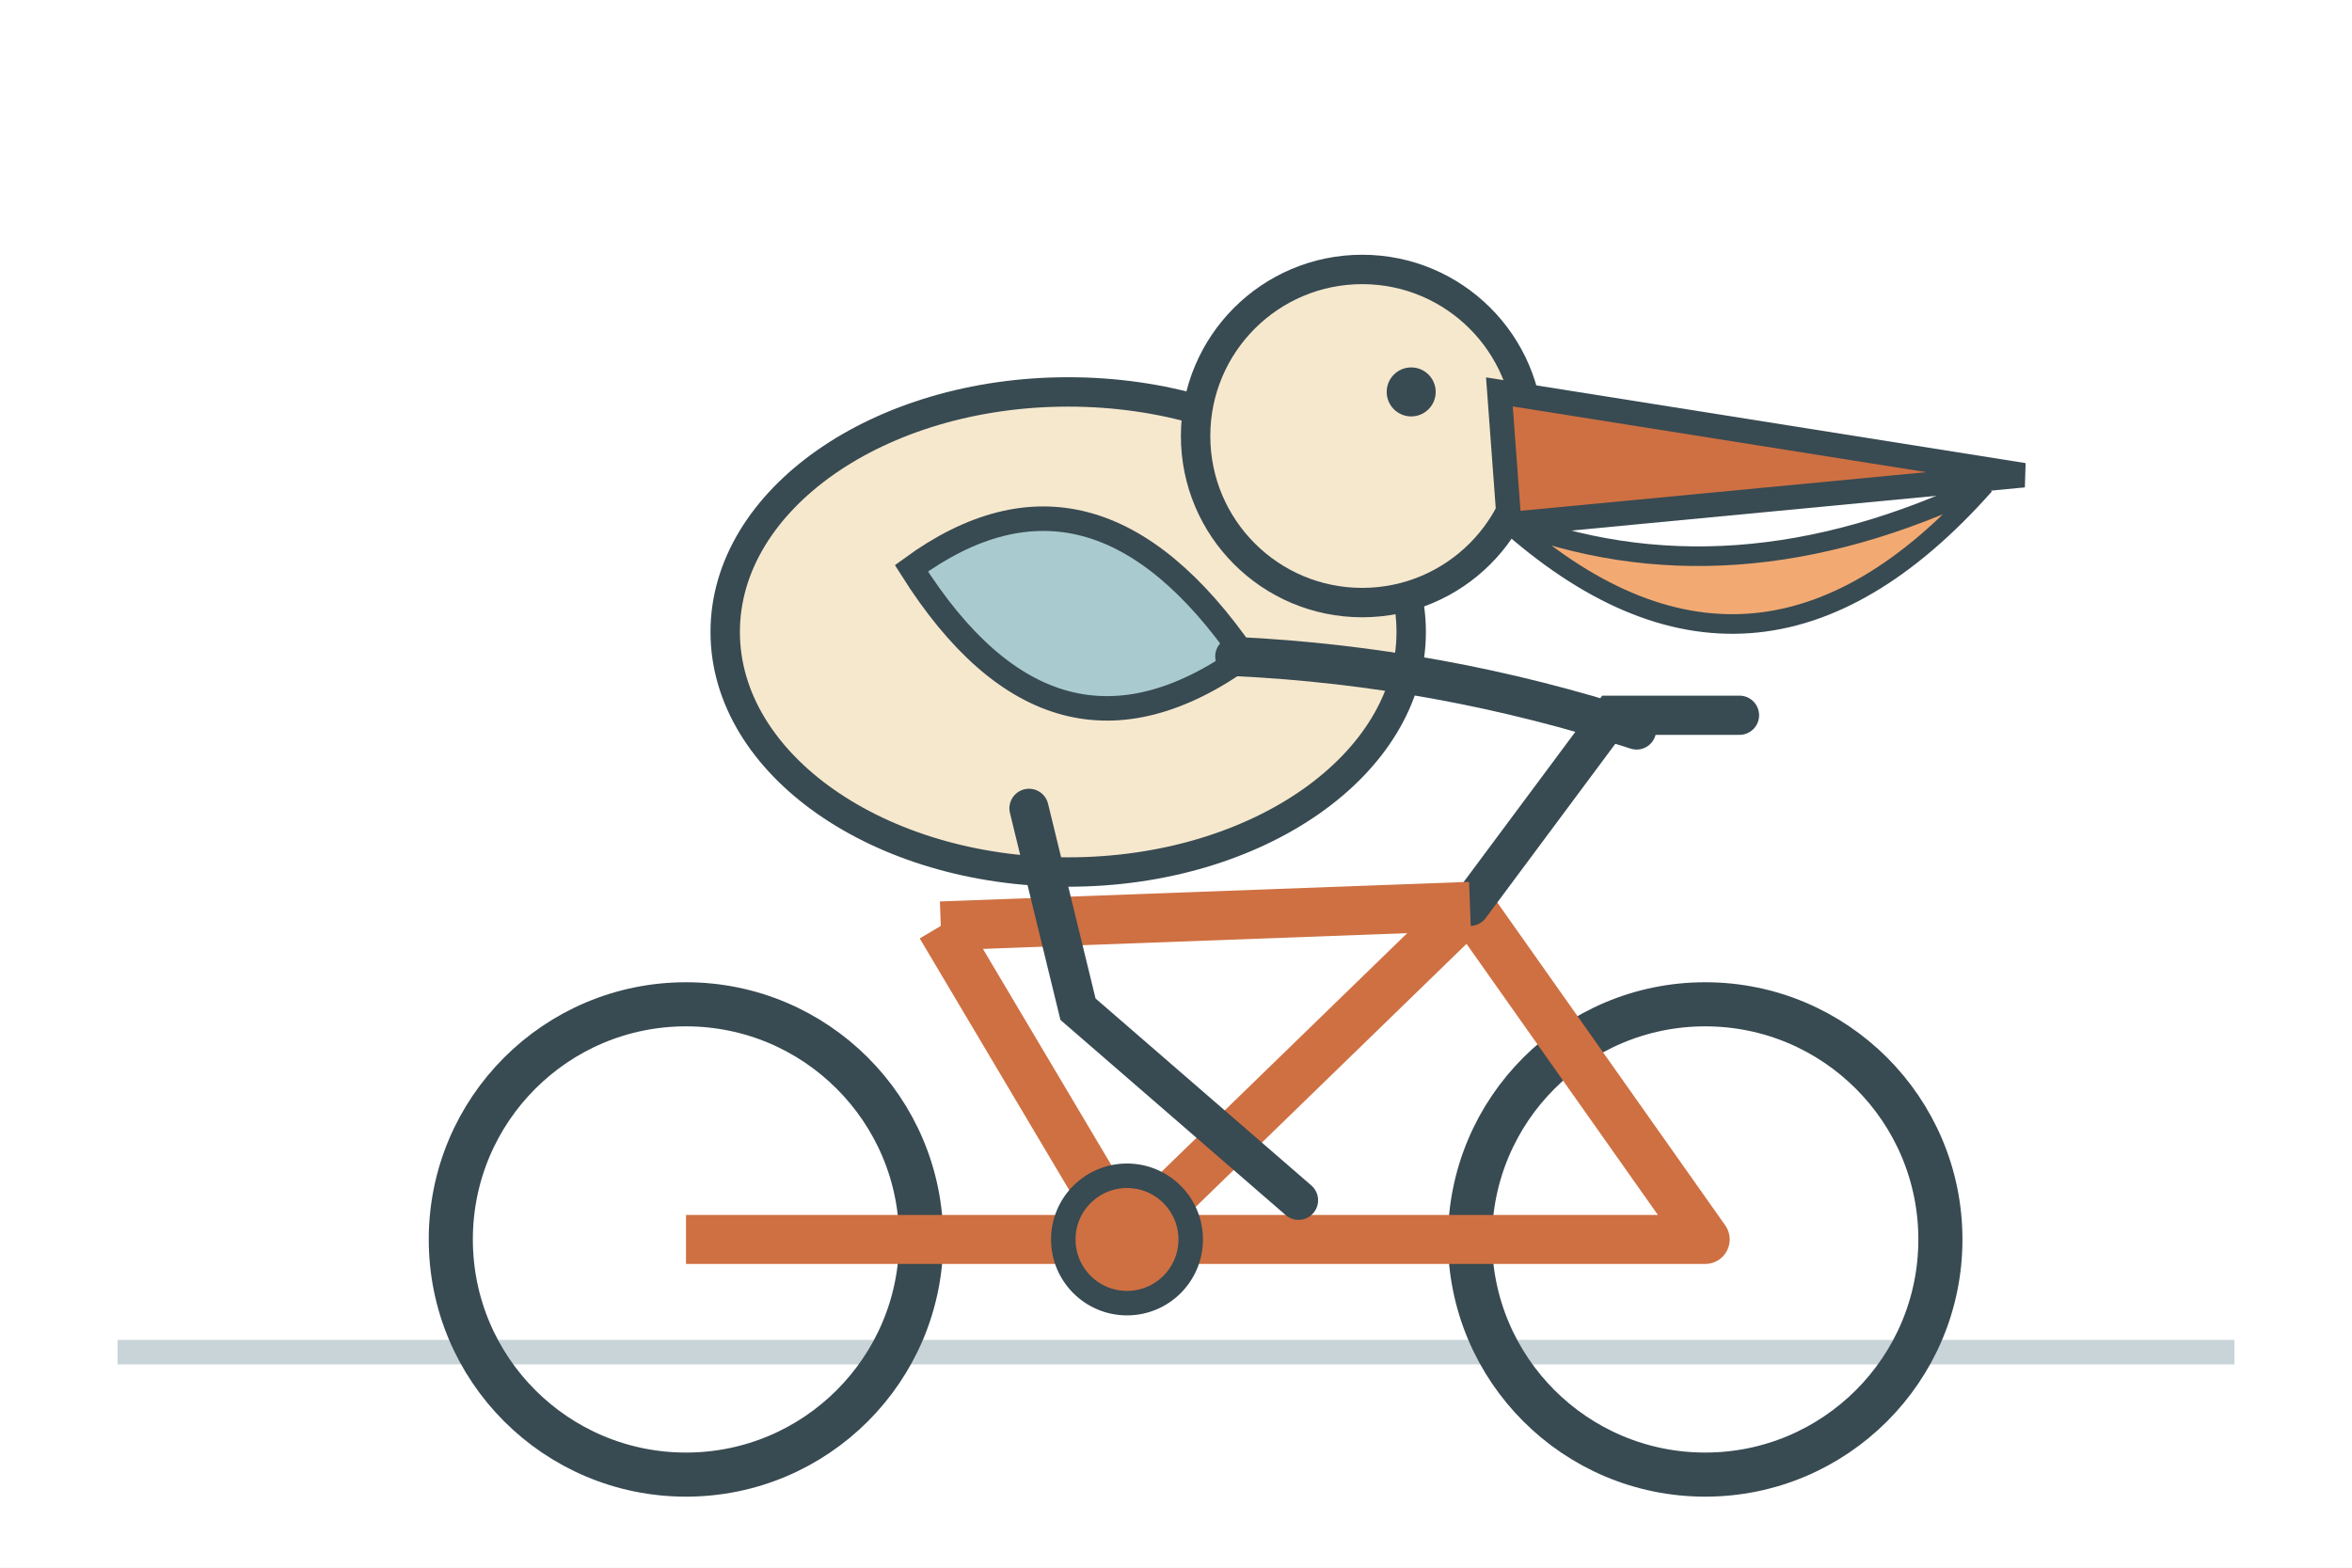
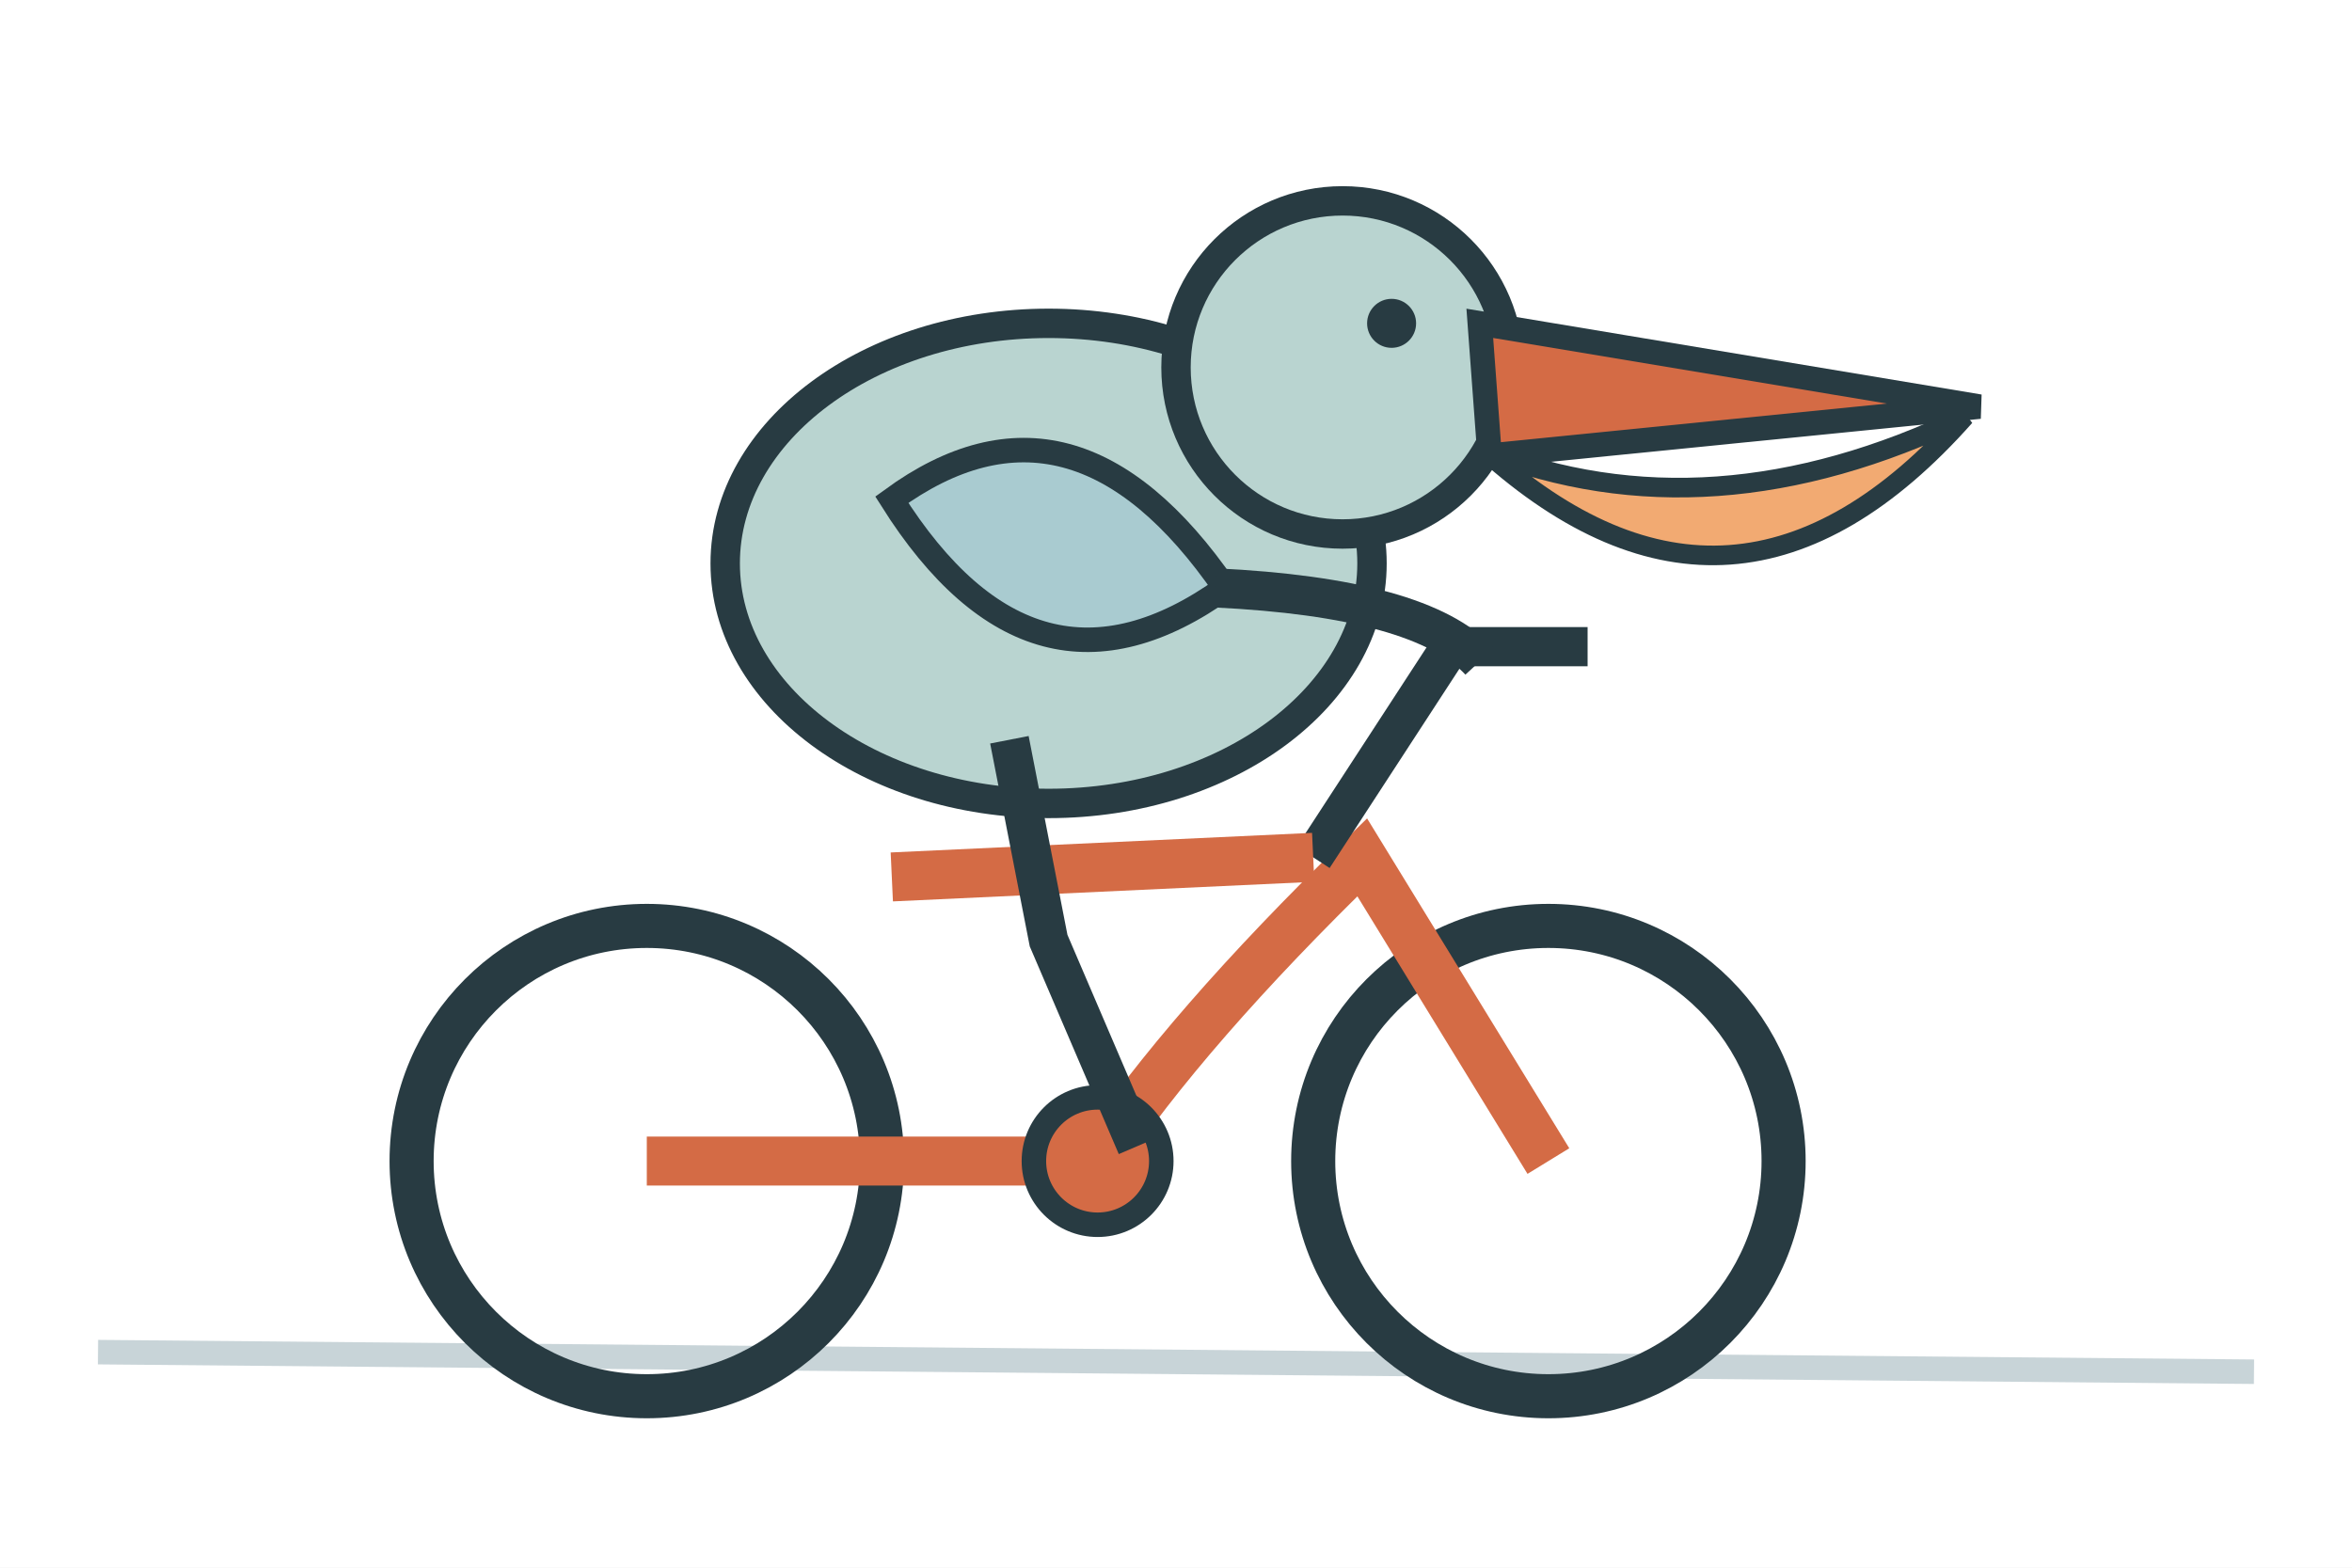
<svg xmlns="http://www.w3.org/2000/svg" width="480" height="320" viewBox="0 0 480 320">
  <rect width="480" height="320" fill="#ffffff" />
-   <path d="M24 276 H456" stroke="#c8d4d8" stroke-width="5" />
-   <circle data-role="front-wheel" cx="348" cy="253" r="48" fill="none" stroke="#384a52" stroke-width="9" />
-   <circle data-role="rear-wheel" cx="140" cy="253" r="48" fill="none" stroke="#384a52" stroke-width="9" />
-   <path data-role="frame" d="M140 253 L230 253 L300 185 L348 253 L230 253 L192 189" fill="none" stroke="#cf7042" stroke-width="10" stroke-linejoin="round" />
-   <path data-role="handlebar" d="M300 185 L329 146 L355 146" fill="none" stroke="#384a52" stroke-width="8" stroke-linecap="round" />
-   <circle data-role="pedal" cx="230" cy="253" r="13" fill="#cf7042" stroke="#384a52" stroke-width="5" />
-   <path data-role="frame-brace" d="M192 189 L300 185" stroke="#cf7042" stroke-width="10" />
-   <ellipse data-role="animal body pelican" cx="218" cy="129" rx="70" ry="49" fill="#f6e8cd" stroke="#384a52" stroke-width="6" />
-   <circle data-role="animal head" cx="278" cy="89" r="34" fill="#f6e8cd" stroke="#384a52" stroke-width="6" />
-   <path data-role="bill" d="M306 80 L413 97 L308 107 Z" fill="#cf7042" stroke="#384a52" stroke-width="5" />
-   <circle data-role="eye" cx="288" cy="80" r="5" fill="#384a52" />
-   <path data-role="gular pouch" d="M307 106 Q358 152 405 99 Q353 124 307 106 Z" fill="#f2aa72" stroke="#384a52" stroke-width="4" />
-   <path data-role="wing" d="M186 116 Q223 89 254 134 Q215 162 186 116 Z" fill="#a9cbd0" stroke="#384a52" stroke-width="5" />
-   <path data-role="foot pedal contact" d="M210 165 L220 206 L265 245" fill="none" stroke="#384a52" stroke-width="8" stroke-linecap="round" />
-   <path data-role="riding grip contact" d="M252 134 Q294 136 334 149" fill="none" stroke="#384a52" stroke-width="8" stroke-linecap="round" />
+   <path data-role="ground" d="M20 276 L460 280" stroke="#c8d4d8" stroke-width="5" />
+   <circle data-role="front-wheel" cx="316" cy="237" r="48" fill="none" stroke="#283b42" stroke-width="9" />
+   <circle data-role="rear-wheel" cx="132" cy="237" r="48" fill="none" stroke="#283b42" stroke-width="9" />
+   <path data-role="frame" d="M132 237 L224 237 Q242 210 278 175 L316 237" fill="none" stroke="#d46b45" stroke-width="10" />
+   <path data-role="handlebar" d="M268 175 L296 132 L324 132" fill="none" stroke="#283b42" stroke-width="8" />
+   <circle data-role="pedal" cx="224" cy="237" r="13" fill="#d46b45" stroke="#283b42" stroke-width="5" />
+   <path data-role="frame-brace" d="M182 179 L268 175" stroke="#d46b45" stroke-width="10" />
+   <ellipse data-role="animal body pelican" cx="214" cy="115" rx="66" ry="49" fill="#b9d4d0" stroke="#283b42" stroke-width="6" />
+   <circle data-role="animal head" cx="274" cy="75" r="34" fill="#b9d4d0" stroke="#283b42" stroke-width="6" />
+   <path data-role="bill" d="M302 66 L404 83 L304 93 Z" fill="#d46b45" stroke="#283b42" stroke-width="5" />
+   <circle data-role="eye" cx="284" cy="66" r="5" fill="#283b42" />
+   <path data-role="gular pouch" d="M303 92 Q354 138 401 85 Q349 110 303 92 Z" fill="#f2aa72" stroke="#283b42" stroke-width="4" />
+   <path data-role="wing" d="M182 102 Q219 75 250 120 Q211 148 182 102 Z" fill="#a9cbd0" stroke="#283b42" stroke-width="5" />
+   <path data-role="foot pedal contact" d="M206 151 L214 192 L232 234" fill="none" stroke="#283b42" stroke-width="8" />
+   <path data-role="riding grip contact" d="M248 120 Q290 122 302 135" fill="none" stroke="#283b42" stroke-width="8" />
</svg>
